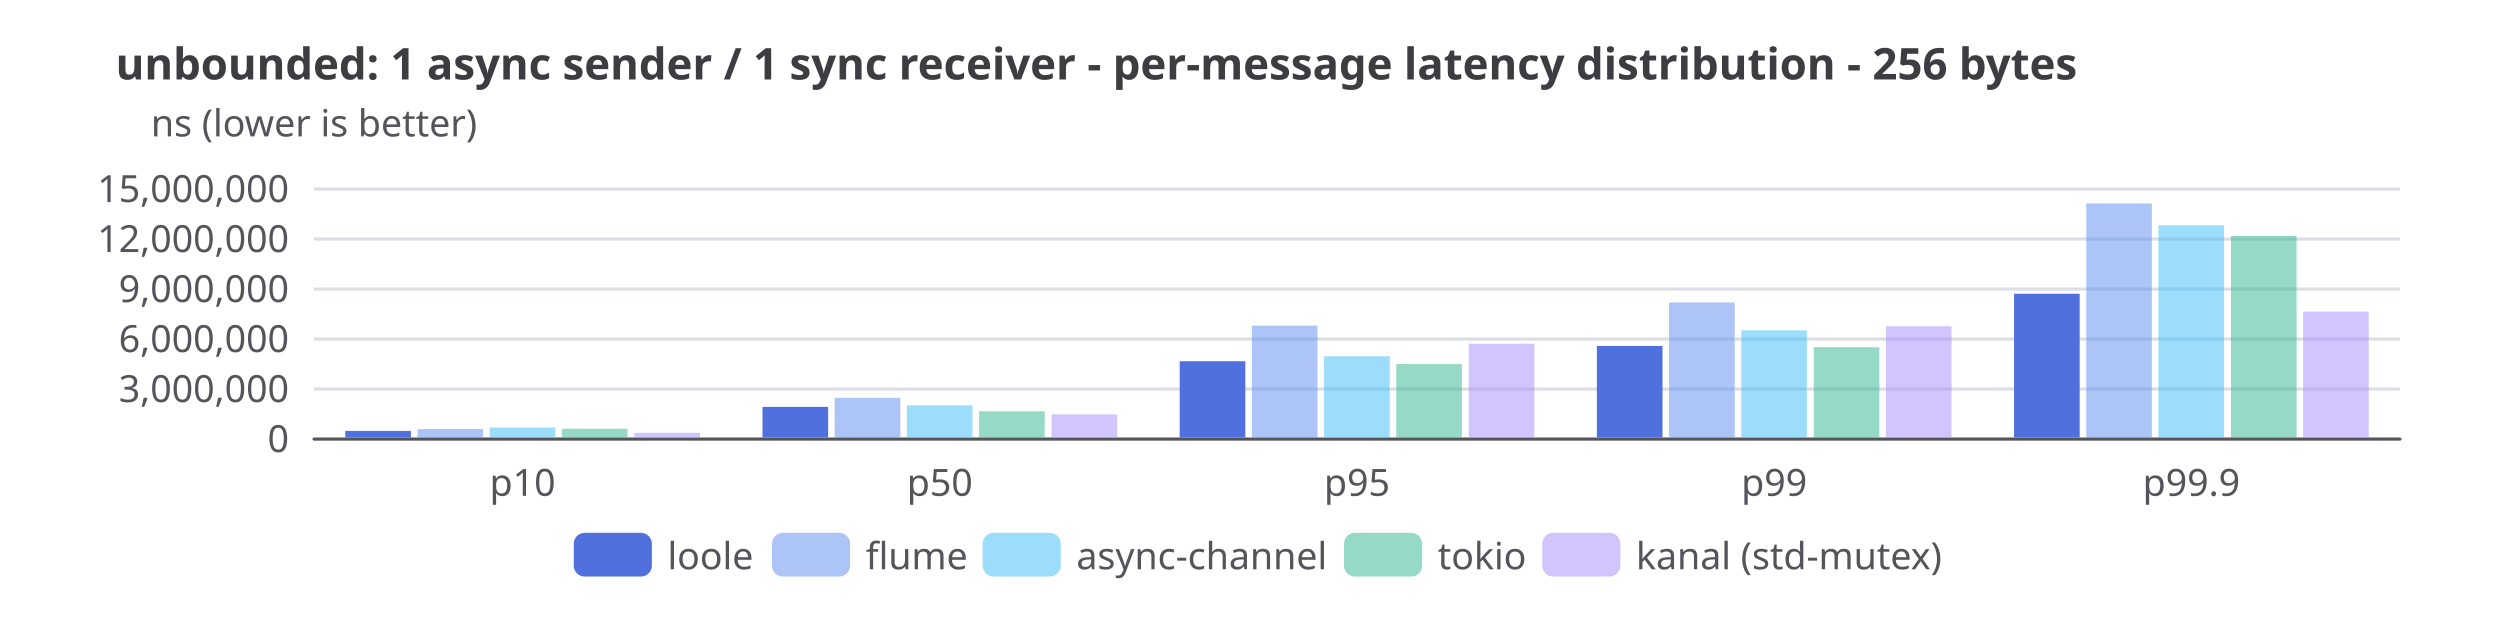
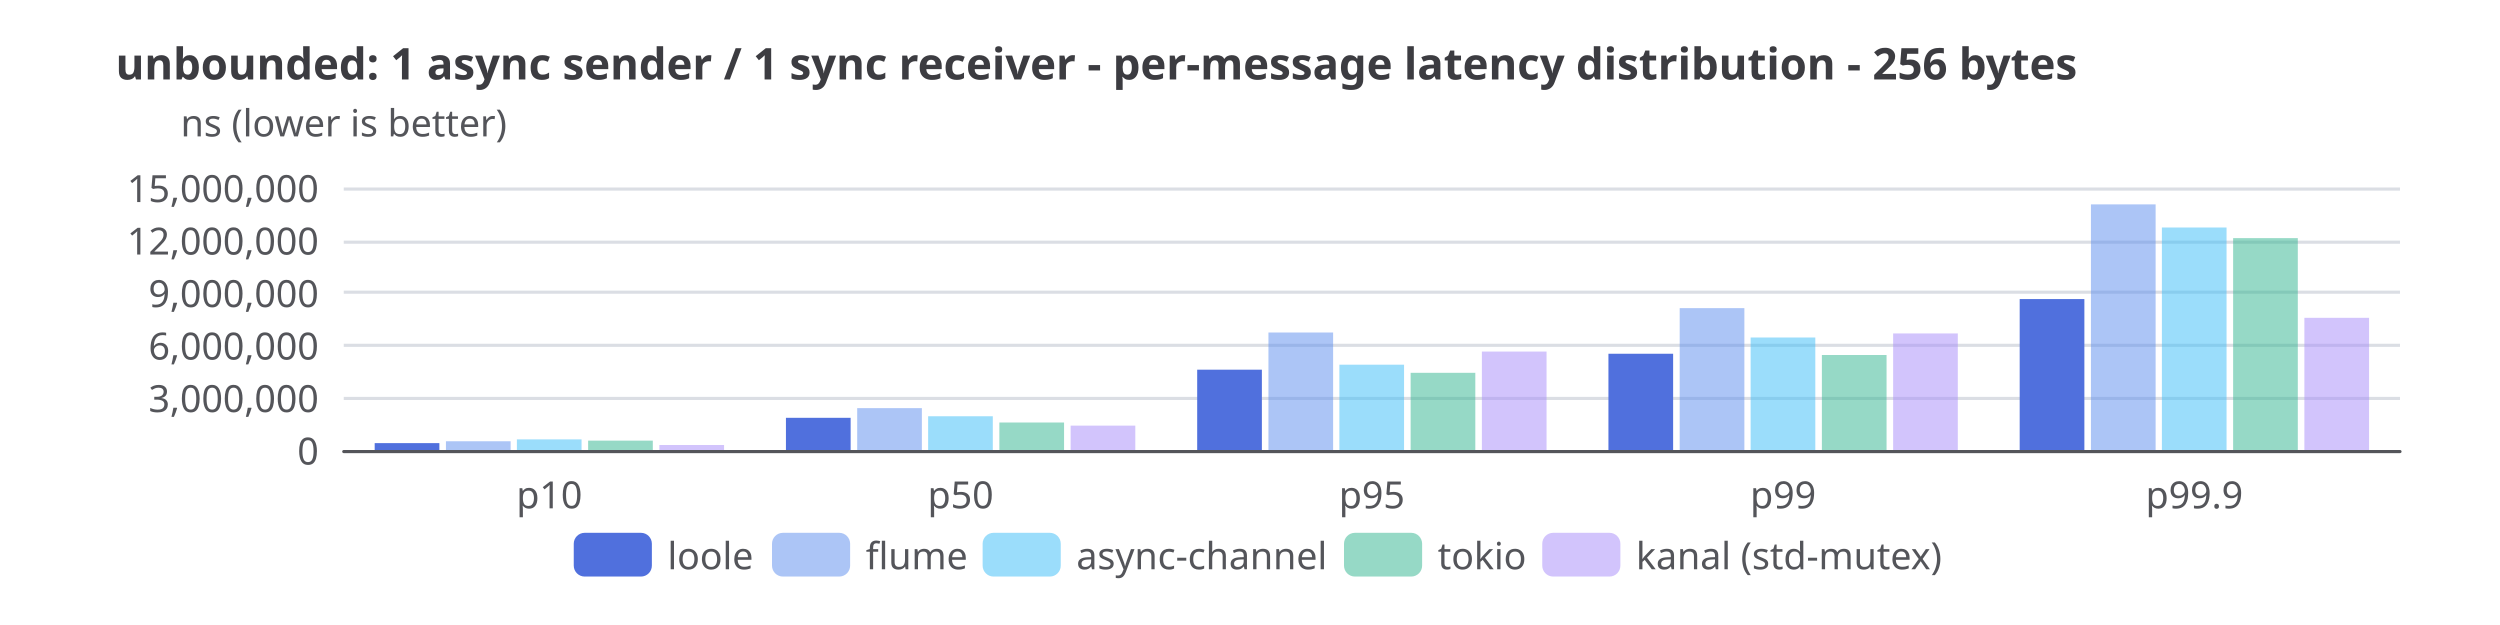
<svg xmlns="http://www.w3.org/2000/svg" width="800" height="200" version="1.1" baseProfile="full" viewBox="0 0 800 200">
  <rect width="800" height="200" x="0" y="0" fill="white" />
-   <path d="M100.5 140.5L768 140.5" fill="none" pointer-events="visible" stroke="#dbdee4" class="zr22-cls-158" />
-   <path d="M100.5 124.5L768 124.5" fill="none" pointer-events="visible" stroke="#dbdee4" class="zr22-cls-158" />
-   <path d="M100.5 108.5L768 108.5" fill="none" pointer-events="visible" stroke="#dbdee4" class="zr22-cls-158" />
-   <path d="M100.5 92.5L768 92.5" fill="none" pointer-events="visible" stroke="#dbdee4" class="zr22-cls-158" />
-   <path d="M100.5 76.5L768 76.5" fill="none" pointer-events="visible" stroke="#dbdee4" class="zr22-cls-158" />
-   <path d="M100.5 60.5L768 60.5" fill="none" pointer-events="visible" stroke="#dbdee4" class="zr22-cls-158" />
-   <text dominant-baseline="central" text-anchor="middle" style="font-size:12px;font-family:sans-serif;" xml:space="preserve" y="-6" transform="translate(100.48 45)" fill="#54555a">ns (lower is better)</text>
-   <path d="M100.5 140.5L768 140.5" fill="none" pointer-events="visible" stroke="#54555a" stroke-linecap="round" class="zr22-cls-158" />
-   <text dominant-baseline="central" text-anchor="end" style="font-size:12px;font-family:sans-serif;" transform="translate(92.48 140)" fill="#54555a">0</text>
-   <text dominant-baseline="central" text-anchor="end" style="font-size:12px;font-family:sans-serif;" transform="translate(92.48 124)" fill="#54555a">3,000,000</text>
-   <text dominant-baseline="central" text-anchor="end" style="font-size:12px;font-family:sans-serif;" transform="translate(92.48 108)" fill="#54555a">6,000,000</text>
-   <text dominant-baseline="central" text-anchor="end" style="font-size:12px;font-family:sans-serif;" transform="translate(92.48 92)" fill="#54555a">9,000,000</text>
-   <text dominant-baseline="central" text-anchor="end" style="font-size:12px;font-family:sans-serif;" transform="translate(92.48 76)" fill="#54555a">12,000,000</text>
-   <text dominant-baseline="central" text-anchor="end" style="font-size:12px;font-family:sans-serif;" transform="translate(92.48 60)" fill="#54555a">15,000,000</text>
-   <text dominant-baseline="central" text-anchor="middle" style="font-size:12px;font-family:sans-serif;" y="6" transform="translate(167.232 148)" fill="#54555a">p10</text>
-   <text dominant-baseline="central" text-anchor="middle" style="font-size:12px;font-family:sans-serif;" y="6" transform="translate(300.736 148)" fill="#54555a">p50</text>
-   <text dominant-baseline="central" text-anchor="middle" style="font-size:12px;font-family:sans-serif;" y="6" transform="translate(434.24 148)" fill="#54555a">p95</text>
-   <text dominant-baseline="central" text-anchor="middle" style="font-size:12px;font-family:sans-serif;" y="6" transform="translate(567.744 148)" fill="#54555a">p99</text>
-   <text dominant-baseline="central" text-anchor="middle" style="font-size:12px;font-family:sans-serif;" y="6" transform="translate(701.248 148)" fill="#54555a">p99.9</text>
-   <path d="M110.5 140l21 0l0 -2.1l-21 0Z" fill="#5070dd" ecmeta_series_index="0" ecmeta_data_index="0" ecmeta_ssr_type="chart" class="zr22-cls-159" />
-   <path d="M244 140l21 0l0 -9.8l-21 0Z" fill="#5070dd" ecmeta_series_index="0" ecmeta_data_index="1" ecmeta_ssr_type="chart" class="zr22-cls-159" />
-   <path d="M377.5 140l21 0l0 -24.4l-21 0Z" fill="#5070dd" ecmeta_series_index="0" ecmeta_data_index="2" ecmeta_ssr_type="chart" class="zr22-cls-159" />
-   <path d="M511 140l21 0l0 -29.3l-21 0Z" fill="#5070dd" ecmeta_series_index="0" ecmeta_data_index="3" ecmeta_ssr_type="chart" class="zr22-cls-159" />
-   <path d="M644.5 140l21 0l0 -46l-21 0Z" fill="#5070dd" ecmeta_series_index="0" ecmeta_data_index="4" ecmeta_ssr_type="chart" class="zr22-cls-159" />
-   <path d="M133.6 140l21 0l0 -2.7l-21 0Z" fill="rgb(91,141,239)" fill-opacity="0.5" ecmeta_series_index="1" ecmeta_data_index="0" ecmeta_ssr_type="chart" class="zr22-cls-160" />
-   <path d="M267.1 140l21 0l0 -12.7l-21 0Z" fill="rgb(91,141,239)" fill-opacity="0.5" ecmeta_series_index="1" ecmeta_data_index="1" ecmeta_ssr_type="chart" class="zr22-cls-160" />
-   <path d="M400.6 140l21 0l0 -35.8l-21 0Z" fill="rgb(91,141,239)" fill-opacity="0.5" ecmeta_series_index="1" ecmeta_data_index="2" ecmeta_ssr_type="chart" class="zr22-cls-160" />
-   <path d="M534.1 140l21 0l0 -43.2l-21 0Z" fill="rgb(91,141,239)" fill-opacity="0.5" ecmeta_series_index="1" ecmeta_data_index="3" ecmeta_ssr_type="chart" class="zr22-cls-160" />
-   <path d="M667.6 140l21 0l0 -74.9l-21 0Z" fill="rgb(91,141,239)" fill-opacity="0.5" ecmeta_series_index="1" ecmeta_data_index="4" ecmeta_ssr_type="chart" class="zr22-cls-160" />
-   <path d="M156.7 140l21 0l0 -3.2l-21 0Z" fill="rgb(56,189,248)" fill-opacity="0.5" ecmeta_series_index="2" ecmeta_data_index="0" ecmeta_ssr_type="chart" class="zr22-cls-161" />
-   <path d="M290.2 140l21 0l0 -10.3l-21 0Z" fill="rgb(56,189,248)" fill-opacity="0.5" ecmeta_series_index="2" ecmeta_data_index="1" ecmeta_ssr_type="chart" class="zr22-cls-161" />
-   <path d="M423.7 140l21 0l0 -26l-21 0Z" fill="rgb(56,189,248)" fill-opacity="0.5" ecmeta_series_index="2" ecmeta_data_index="2" ecmeta_ssr_type="chart" class="zr22-cls-161" />
-   <path d="M557.2 140l21 0l0 -34.3l-21 0Z" fill="rgb(56,189,248)" fill-opacity="0.5" ecmeta_series_index="2" ecmeta_data_index="3" ecmeta_ssr_type="chart" class="zr22-cls-161" />
-   <path d="M690.7 140l21 0l0 -67.9l-21 0Z" fill="rgb(56,189,248)" fill-opacity="0.5" ecmeta_series_index="2" ecmeta_data_index="4" ecmeta_ssr_type="chart" class="zr22-cls-161" />
-   <path d="M179.8 140l21 0l0 -2.8l-21 0Z" fill="rgb(47,181,142)" fill-opacity="0.5" ecmeta_series_index="3" ecmeta_data_index="0" ecmeta_ssr_type="chart" class="zr22-cls-162" />
-   <path d="M313.3 140l21 0l0 -8.4l-21 0Z" fill="rgb(47,181,142)" fill-opacity="0.5" ecmeta_series_index="3" ecmeta_data_index="1" ecmeta_ssr_type="chart" class="zr22-cls-162" />
-   <path d="M446.8 140l21 0l0 -23.5l-21 0Z" fill="rgb(47,181,142)" fill-opacity="0.5" ecmeta_series_index="3" ecmeta_data_index="2" ecmeta_ssr_type="chart" class="zr22-cls-162" />
-   <path d="M580.4 140l21 0l0 -28.9l-21 0Z" fill="rgb(47,181,142)" fill-opacity="0.5" ecmeta_series_index="3" ecmeta_data_index="3" ecmeta_ssr_type="chart" class="zr22-cls-162" />
-   <path d="M713.9 140l21 0l0 -64.5l-21 0Z" fill="rgb(47,181,142)" fill-opacity="0.5" ecmeta_series_index="3" ecmeta_data_index="4" ecmeta_ssr_type="chart" class="zr22-cls-162" />
-   <path d="M203 140l21 0l0 -1.5l-21 0Z" fill="rgb(167,139,250)" fill-opacity="0.5" ecmeta_series_index="4" ecmeta_data_index="0" ecmeta_ssr_type="chart" class="zr22-cls-163" />
-   <path d="M336.5 140l21 0l0 -7.4l-21 0Z" fill="rgb(167,139,250)" fill-opacity="0.5" ecmeta_series_index="4" ecmeta_data_index="1" ecmeta_ssr_type="chart" class="zr22-cls-163" />
-   <path d="M470 140l21 0l0 -30l-21 0Z" fill="rgb(167,139,250)" fill-opacity="0.5" ecmeta_series_index="4" ecmeta_data_index="2" ecmeta_ssr_type="chart" class="zr22-cls-163" />
-   <path d="M603.5 140l21 0l0 -35.6l-21 0Z" fill="rgb(167,139,250)" fill-opacity="0.5" ecmeta_series_index="4" ecmeta_data_index="3" ecmeta_ssr_type="chart" class="zr22-cls-163" />
-   <path d="M737 140l21 0l0 -40.3l-21 0Z" fill="rgb(167,139,250)" fill-opacity="0.5" ecmeta_series_index="4" ecmeta_data_index="4" ecmeta_ssr_type="chart" class="zr22-cls-163" />
+   <path d="M110 144.5L768 144.5" fill="none" pointer-events="visible" stroke="#dbdee4" class="zr22-cls-158" />
+   <path d="M110 127.5L768 127.5" fill="none" pointer-events="visible" stroke="#dbdee4" class="zr22-cls-158" />
+   <path d="M110 110.5L768 110.5" fill="none" pointer-events="visible" stroke="#dbdee4" class="zr22-cls-158" />
+   <path d="M110 93.5L768 93.5" fill="none" pointer-events="visible" stroke="#dbdee4" class="zr22-cls-158" />
+   <path d="M110 77.5L768 77.5" fill="none" pointer-events="visible" stroke="#dbdee4" class="zr22-cls-158" />
+   <path d="M110 60.5L768 60.5" fill="none" pointer-events="visible" stroke="#dbdee4" class="zr22-cls-158" />
+   <text dominant-baseline="central" text-anchor="middle" style="font-size:12px;font-family:sans-serif;" xml:space="preserve" y="-6" transform="translate(110 45)" fill="#54555a">ns (lower is better)</text>
+   <path d="M110 144.5L768 144.5" fill="none" pointer-events="visible" stroke="#54555a" stroke-linecap="round" class="zr22-cls-158" />
+   <text dominant-baseline="central" text-anchor="end" style="font-size:12px;font-family:sans-serif;" transform="translate(102 144)" fill="#54555a">0</text>
+   <text dominant-baseline="central" text-anchor="end" style="font-size:12px;font-family:sans-serif;" transform="translate(102 127.2)" fill="#54555a">3,000,000</text>
+   <text dominant-baseline="central" text-anchor="end" style="font-size:12px;font-family:sans-serif;" transform="translate(102 110.4)" fill="#54555a">6,000,000</text>
+   <text dominant-baseline="central" text-anchor="end" style="font-size:12px;font-family:sans-serif;" transform="translate(102 93.6)" fill="#54555a">9,000,000</text>
+   <text dominant-baseline="central" text-anchor="end" style="font-size:12px;font-family:sans-serif;" transform="translate(102 76.8)" fill="#54555a">12,000,000</text>
+   <text dominant-baseline="central" text-anchor="end" style="font-size:12px;font-family:sans-serif;" transform="translate(102 60)" fill="#54555a">15,000,000</text>
+   <text dominant-baseline="central" text-anchor="middle" style="font-size:12px;font-family:sans-serif;" y="6" transform="translate(175.8 152)" fill="#54555a">p10</text>
+   <text dominant-baseline="central" text-anchor="middle" style="font-size:12px;font-family:sans-serif;" y="6" transform="translate(307.4 152)" fill="#54555a">p50</text>
+   <text dominant-baseline="central" text-anchor="middle" style="font-size:12px;font-family:sans-serif;" y="6" transform="translate(439 152)" fill="#54555a">p95</text>
+   <text dominant-baseline="central" text-anchor="middle" style="font-size:12px;font-family:sans-serif;" y="6" transform="translate(570.6 152)" fill="#54555a">p99</text>
+   <text dominant-baseline="central" text-anchor="middle" style="font-size:12px;font-family:sans-serif;" y="6" transform="translate(702.2 152)" fill="#54555a">p99.9</text>
+   <path d="M119.9 144l20.7 0l0 -2.2l-20.7 0Z" fill="#5070dd" ecmeta_series_index="0" ecmeta_data_index="0" ecmeta_ssr_type="chart" class="zr22-cls-159" />
+   <path d="M251.5 144l20.7 0l0 -10.3l-20.7 0Z" fill="#5070dd" ecmeta_series_index="0" ecmeta_data_index="1" ecmeta_ssr_type="chart" class="zr22-cls-159" />
+   <path d="M383.1 144l20.7 0l0 -25.7l-20.7 0Z" fill="#5070dd" ecmeta_series_index="0" ecmeta_data_index="2" ecmeta_ssr_type="chart" class="zr22-cls-159" />
+   <path d="M514.7 144l20.7 0l0 -30.8l-20.7 0Z" fill="#5070dd" ecmeta_series_index="0" ecmeta_data_index="3" ecmeta_ssr_type="chart" class="zr22-cls-159" />
+   <path d="M646.3 144l20.7 0l0 -48.3l-20.7 0Z" fill="#5070dd" ecmeta_series_index="0" ecmeta_data_index="4" ecmeta_ssr_type="chart" class="zr22-cls-159" />
+   <path d="M142.7 144l20.7 0l0 -2.8l-20.7 0Z" fill="rgb(91,141,239)" fill-opacity="0.5" ecmeta_series_index="1" ecmeta_data_index="0" ecmeta_ssr_type="chart" class="zr22-cls-160" />
+   <path d="M274.3 144l20.7 0l0 -13.4l-20.7 0Z" fill="rgb(91,141,239)" fill-opacity="0.5" ecmeta_series_index="1" ecmeta_data_index="1" ecmeta_ssr_type="chart" class="zr22-cls-160" />
+   <path d="M405.9 144l20.7 0l0 -37.6l-20.7 0Z" fill="rgb(91,141,239)" fill-opacity="0.5" ecmeta_series_index="1" ecmeta_data_index="2" ecmeta_ssr_type="chart" class="zr22-cls-160" />
+   <path d="M537.5 144l20.7 0l0 -45.4l-20.7 0Z" fill="rgb(91,141,239)" fill-opacity="0.5" ecmeta_series_index="1" ecmeta_data_index="3" ecmeta_ssr_type="chart" class="zr22-cls-160" />
+   <path d="M669.1 144l20.7 0l0 -78.6l-20.7 0Z" fill="rgb(91,141,239)" fill-opacity="0.5" ecmeta_series_index="1" ecmeta_data_index="4" ecmeta_ssr_type="chart" class="zr22-cls-160" />
+   <path d="M165.4 144l20.7 0l0 -3.4l-20.7 0Z" fill="rgb(56,189,248)" fill-opacity="0.5" ecmeta_series_index="2" ecmeta_data_index="0" ecmeta_ssr_type="chart" class="zr22-cls-161" />
+   <path d="M297 144l20.7 0l0 -10.8l-20.7 0Z" fill="rgb(56,189,248)" fill-opacity="0.5" ecmeta_series_index="2" ecmeta_data_index="1" ecmeta_ssr_type="chart" class="zr22-cls-161" />
+   <path d="M428.6 144l20.7 0l0 -27.3l-20.7 0Z" fill="rgb(56,189,248)" fill-opacity="0.5" ecmeta_series_index="2" ecmeta_data_index="2" ecmeta_ssr_type="chart" class="zr22-cls-161" />
+   <path d="M560.2 144l20.7 0l0 -36l-20.7 0Z" fill="rgb(56,189,248)" fill-opacity="0.5" ecmeta_series_index="2" ecmeta_data_index="3" ecmeta_ssr_type="chart" class="zr22-cls-161" />
+   <path d="M691.8 144l20.7 0l0 -71.2l-20.7 0Z" fill="rgb(56,189,248)" fill-opacity="0.5" ecmeta_series_index="2" ecmeta_data_index="4" ecmeta_ssr_type="chart" class="zr22-cls-161" />
+   <path d="M188.2 144l20.7 0l0 -3l-20.7 0Z" fill="rgb(47,181,142)" fill-opacity="0.5" ecmeta_series_index="3" ecmeta_data_index="0" ecmeta_ssr_type="chart" class="zr22-cls-162" />
+   <path d="M319.8 144l20.7 0l0 -8.8l-20.7 0Z" fill="rgb(47,181,142)" fill-opacity="0.5" ecmeta_series_index="3" ecmeta_data_index="1" ecmeta_ssr_type="chart" class="zr22-cls-162" />
+   <path d="M451.4 144l20.7 0l0 -24.7l-20.7 0Z" fill="rgb(47,181,142)" fill-opacity="0.5" ecmeta_series_index="3" ecmeta_data_index="2" ecmeta_ssr_type="chart" class="zr22-cls-162" />
+   <path d="M583 144l20.7 0l0 -30.4l-20.7 0Z" fill="rgb(47,181,142)" fill-opacity="0.5" ecmeta_series_index="3" ecmeta_data_index="3" ecmeta_ssr_type="chart" class="zr22-cls-162" />
+   <path d="M714.6 144l20.7 0l0 -67.8l-20.7 0Z" fill="rgb(47,181,142)" fill-opacity="0.5" ecmeta_series_index="3" ecmeta_data_index="4" ecmeta_ssr_type="chart" class="zr22-cls-162" />
+   <path d="M211 144l20.7 0l0 -1.6l-20.7 0Z" fill="rgb(167,139,250)" fill-opacity="0.5" ecmeta_series_index="4" ecmeta_data_index="0" ecmeta_ssr_type="chart" class="zr22-cls-163" />
+   <path d="M342.6 144l20.7 0l0 -7.8l-20.7 0Z" fill="rgb(167,139,250)" fill-opacity="0.5" ecmeta_series_index="4" ecmeta_data_index="1" ecmeta_ssr_type="chart" class="zr22-cls-163" />
+   <path d="M474.2 144l20.7 0l0 -31.5l-20.7 0Z" fill="rgb(167,139,250)" fill-opacity="0.5" ecmeta_series_index="4" ecmeta_data_index="2" ecmeta_ssr_type="chart" class="zr22-cls-163" />
+   <path d="M605.8 144l20.7 0l0 -37.3l-20.7 0Z" fill="rgb(167,139,250)" fill-opacity="0.5" ecmeta_series_index="4" ecmeta_data_index="3" ecmeta_ssr_type="chart" class="zr22-cls-163" />
+   <path d="M737.4 144l20.7 0l0 -42.3l-20.7 0Z" fill="rgb(167,139,250)" fill-opacity="0.5" ecmeta_series_index="4" ecmeta_data_index="4" ecmeta_ssr_type="chart" class="zr22-cls-163" />
  <path d="M-5 -5.5l442.8 0l0 25l-442.8 0Z" transform="translate(183.6 170.5)" fill="rgb(0,0,0)" fill-opacity="0" stroke="#b7b9be" stroke-width="0" class="zr22-cls-158" />
  <path d="M3.5 0L21.5 0A3.5 3.5 0 0 1 25 3.5L25 10.5A3.5 3.5 0 0 1 21.5 14L3.5 14A3.5 3.5 0 0 1 0 10.5L0 3.5A3.5 3.5 0 0 1 3.5 0Z" transform="translate(183.6 170.5)" fill="#5070dd" ecmeta_series_index="0" ecmeta_data_index="0" ecmeta_ssr_type="legend" ecmeta_silent="true" class="zr22-cls-158" />
  <text dominant-baseline="central" text-anchor="start" style="font-size:12px;font-family:sans-serif;" x="30" y="7" transform="translate(183.6 170.5)" fill="#54555a">loole</text>
  <path d="M0 0l55.4 0l0 14l-55.4 0Z" transform="translate(183.6 170.5)" fill="none" pointer-events="visible" ecmeta_series_index="0" ecmeta_data_index="0" ecmeta_ssr_type="legend" class="zr22-cls-164" />
  <path d="M3.5 0L21.5 0A3.5 3.5 0 0 1 25 3.5L25 10.5A3.5 3.5 0 0 1 21.5 14L3.5 14A3.5 3.5 0 0 1 0 10.5L0 3.5A3.5 3.5 0 0 1 3.5 0Z" transform="translate(247.04 170.5)" fill="rgb(91,141,239)" fill-opacity="0.5" ecmeta_series_index="1" ecmeta_data_index="1" ecmeta_ssr_type="legend" ecmeta_silent="true" class="zr22-cls-158" />
  <text dominant-baseline="central" text-anchor="start" style="font-size:12px;font-family:sans-serif;" x="30" y="7" transform="translate(247.04 170.5)" fill="#54555a">flume</text>
  <path d="M0 0l59.4 0l0 14l-59.4 0Z" transform="translate(247.04 170.5)" fill="none" pointer-events="visible" ecmeta_series_index="1" ecmeta_data_index="1" ecmeta_ssr_type="legend" class="zr22-cls-164" />
  <path d="M3.5 0L21.5 0A3.5 3.5 0 0 1 25 3.5L25 10.5A3.5 3.5 0 0 1 21.5 14L3.5 14A3.5 3.5 0 0 1 0 10.5L0 3.5A3.5 3.5 0 0 1 3.5 0Z" transform="translate(314.44 170.5)" fill="rgb(56,189,248)" fill-opacity="0.5" ecmeta_series_index="2" ecmeta_data_index="2" ecmeta_ssr_type="legend" ecmeta_silent="true" class="zr22-cls-158" />
  <text dominant-baseline="central" text-anchor="start" style="font-size:12px;font-family:sans-serif;" x="30" y="7" transform="translate(314.44 170.5)" fill="#54555a">async-channel</text>
  <path d="M0 0l107.6 0l0 14l-107.6 0Z" transform="translate(314.44 170.5)" fill="none" pointer-events="visible" ecmeta_series_index="2" ecmeta_data_index="2" ecmeta_ssr_type="legend" class="zr22-cls-164" />
  <path d="M3.5 0L21.5 0A3.5 3.5 0 0 1 25 3.5L25 10.5A3.5 3.5 0 0 1 21.5 14L3.5 14A3.5 3.5 0 0 1 0 10.5L0 3.5A3.5 3.5 0 0 1 3.5 0Z" transform="translate(430.08 170.5)" fill="rgb(47,181,142)" fill-opacity="0.5" ecmeta_series_index="3" ecmeta_data_index="3" ecmeta_ssr_type="legend" ecmeta_silent="true" class="zr22-cls-158" />
  <text dominant-baseline="central" text-anchor="start" style="font-size:12px;font-family:sans-serif;" x="30" y="7" transform="translate(430.08 170.5)" fill="#54555a">tokio</text>
  <path d="M0 0l55.4 0l0 14l-55.4 0Z" transform="translate(430.08 170.5)" fill="none" pointer-events="visible" ecmeta_series_index="3" ecmeta_data_index="3" ecmeta_ssr_type="legend" class="zr22-cls-164" />
  <path d="M3.5 0L21.5 0A3.5 3.5 0 0 1 25 3.5L25 10.5A3.5 3.5 0 0 1 21.5 14L3.5 14A3.5 3.5 0 0 1 0 10.5L0 3.5A3.5 3.5 0 0 1 3.5 0Z" transform="translate(493.52 170.5)" fill="rgb(167,139,250)" fill-opacity="0.5" ecmeta_series_index="4" ecmeta_data_index="4" ecmeta_ssr_type="legend" ecmeta_silent="true" class="zr22-cls-158" />
  <text dominant-baseline="central" text-anchor="start" style="font-size:12px;font-family:sans-serif;" xml:space="preserve" x="30" y="7" transform="translate(493.52 170.5)" fill="#54555a">kanal (std-mutex)</text>
  <path d="M0 0l122.9 0l0 14l-122.9 0Z" transform="translate(493.52 170.5)" fill="none" pointer-events="visible" ecmeta_series_index="4" ecmeta_data_index="4" ecmeta_ssr_type="legend" class="zr22-cls-164" />
  <path d="M-5 -5l578 0l0 24l-578 0Z" transform="translate(37 13)" fill="rgb(0,0,0)" fill-opacity="0" stroke="#3c3c41" stroke-width="0" class="zr22-cls-158" />
  <text dominant-baseline="central" text-anchor="start" style="font-size:14px;font-family:sans-serif;font-weight:bold;" xml:space="preserve" y="7" transform="translate(37 13)" fill="#3c3c41">unbounded: 1 async sender / 1 sync receiver - per-message latency distribution - 256 bytes</text>
  <style>
.zr22-cls-158:hover {
pointer-events:none;
}
.zr22-cls-159:hover {
cursor:pointer;
fill:rgba(88,123,243,1);
}
.zr22-cls-160:hover {
cursor:pointer;
fill:rgba(100,155,255,0.5);
}
.zr22-cls-161:hover {
cursor:pointer;
fill:rgba(61,207,255,0.5);
}
.zr22-cls-162:hover {
cursor:pointer;
fill:rgba(51,199,156,0.5);
}
.zr22-cls-163:hover {
cursor:pointer;
fill:rgba(183,152,255,0.5);
}
.zr22-cls-164:hover {
cursor:pointer;
fill:rgba(0,0,0,0);
}



</style>
</svg>
